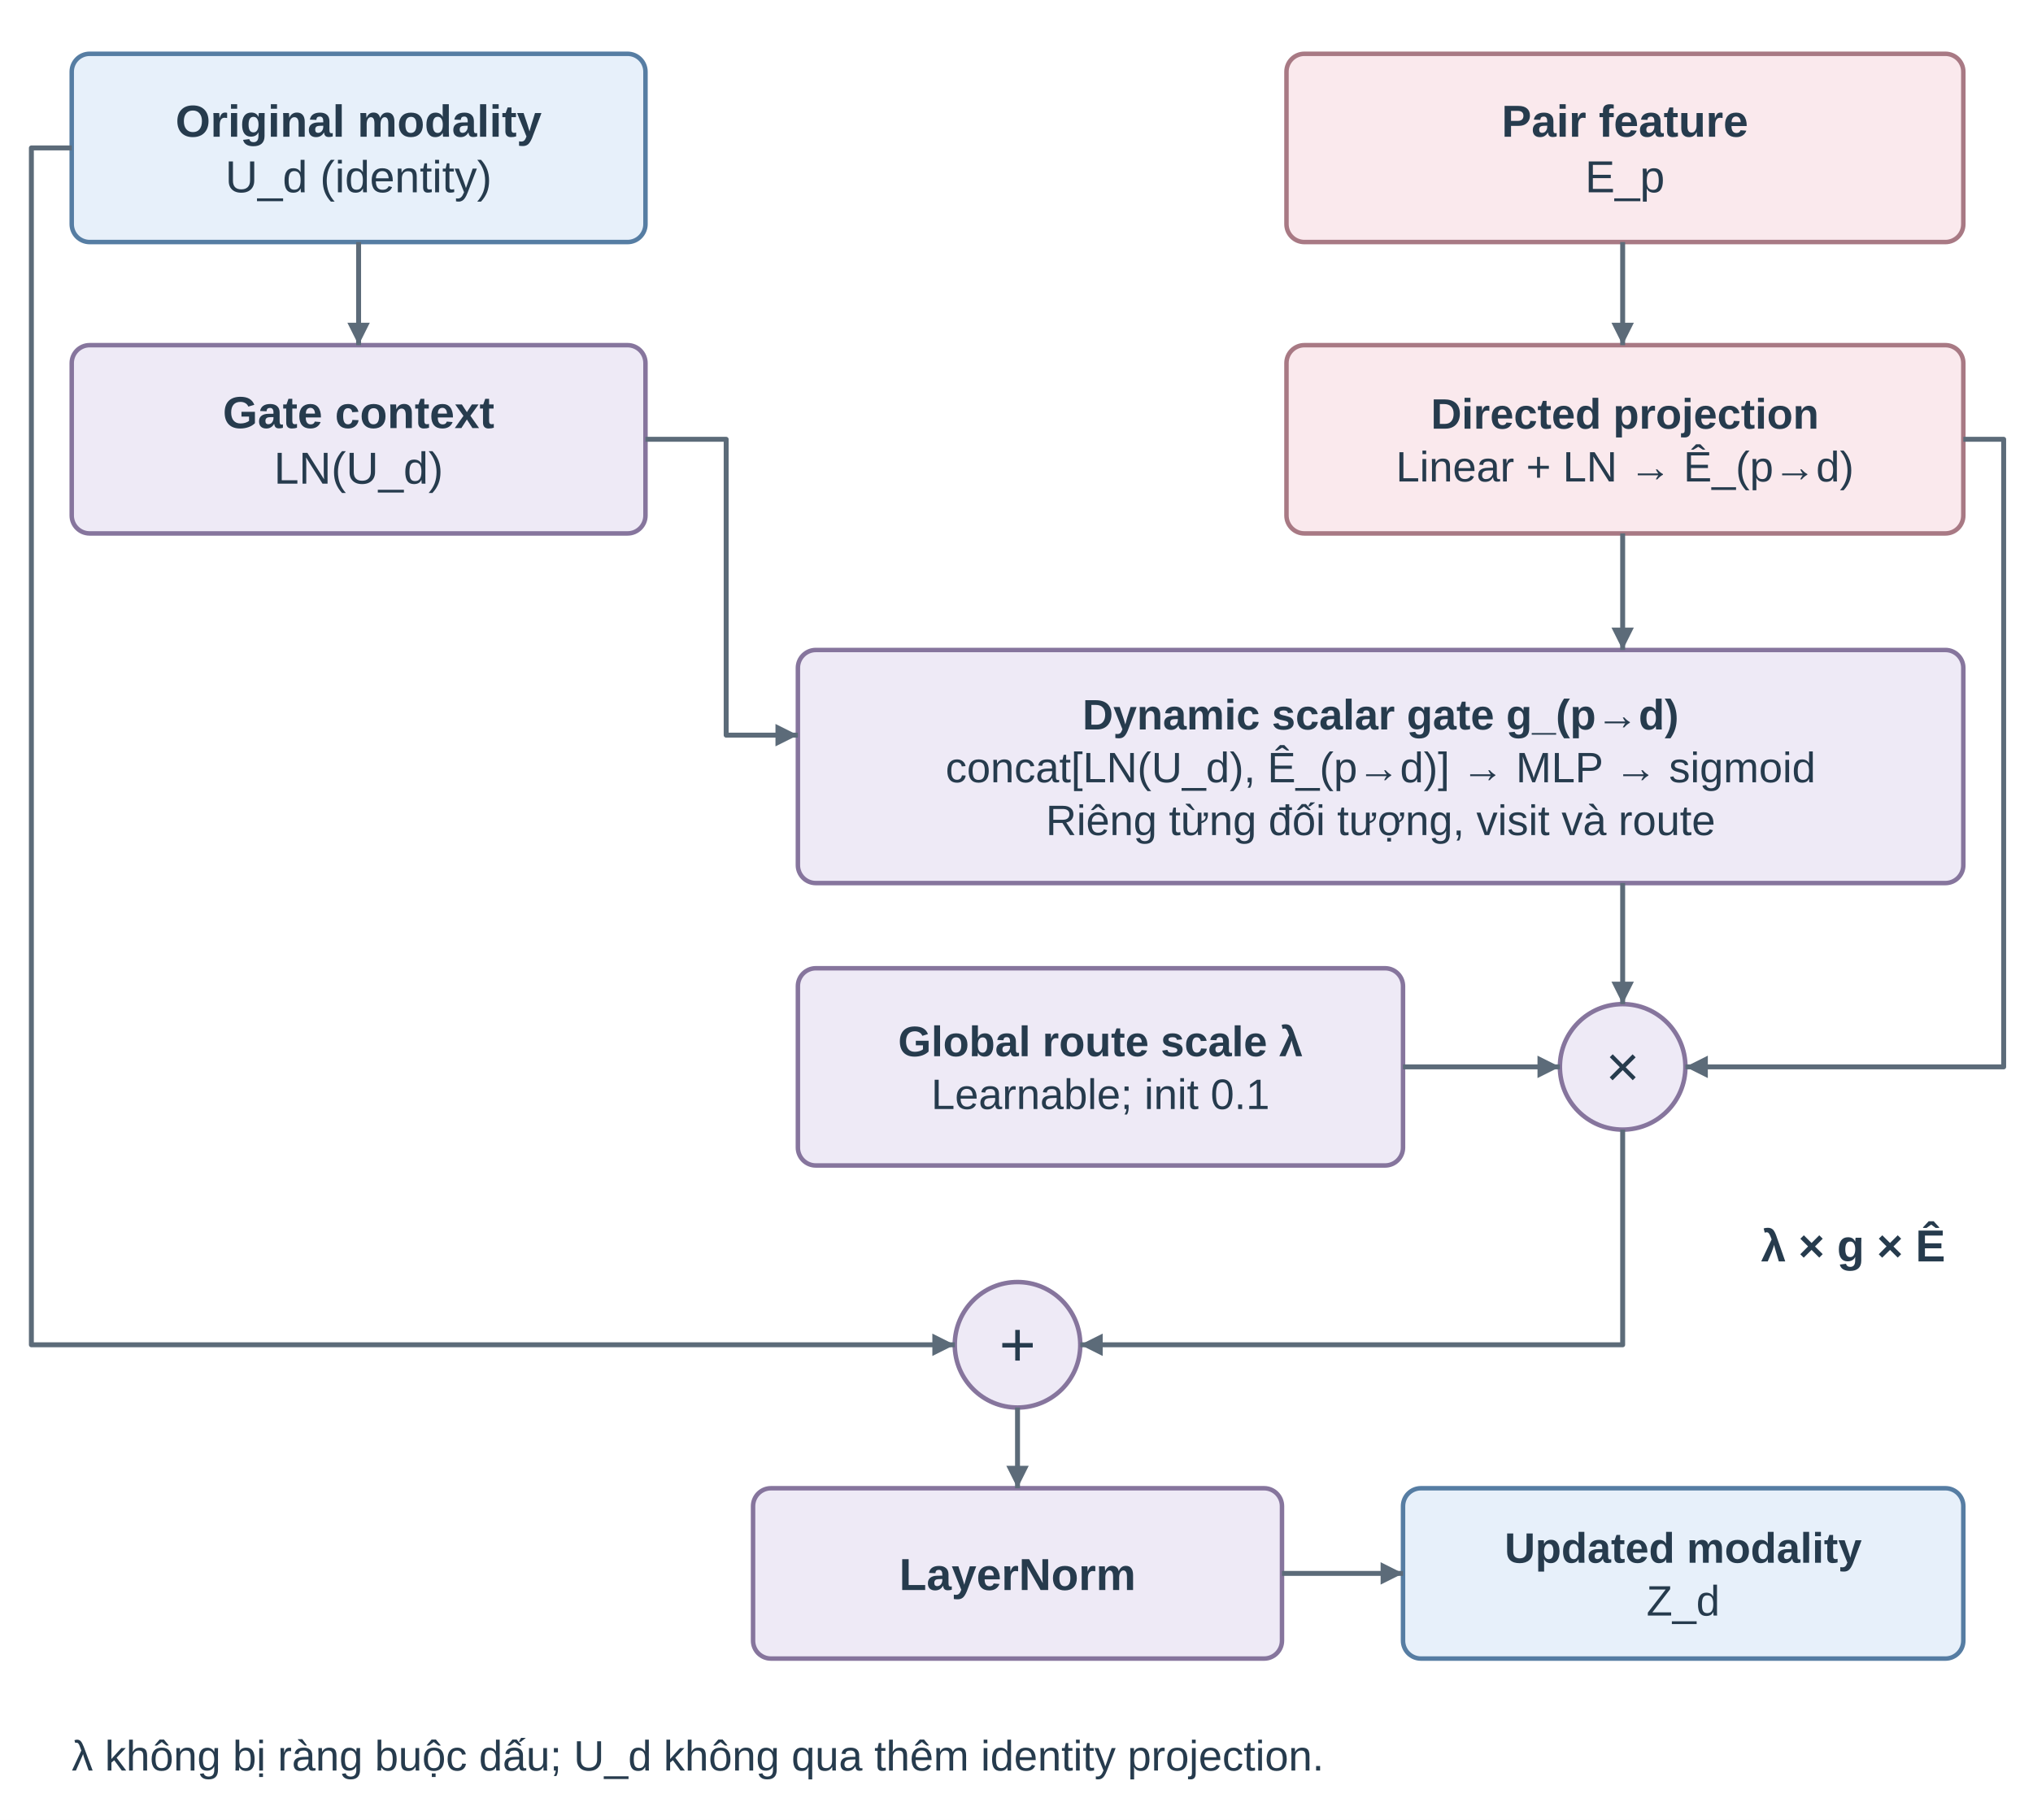
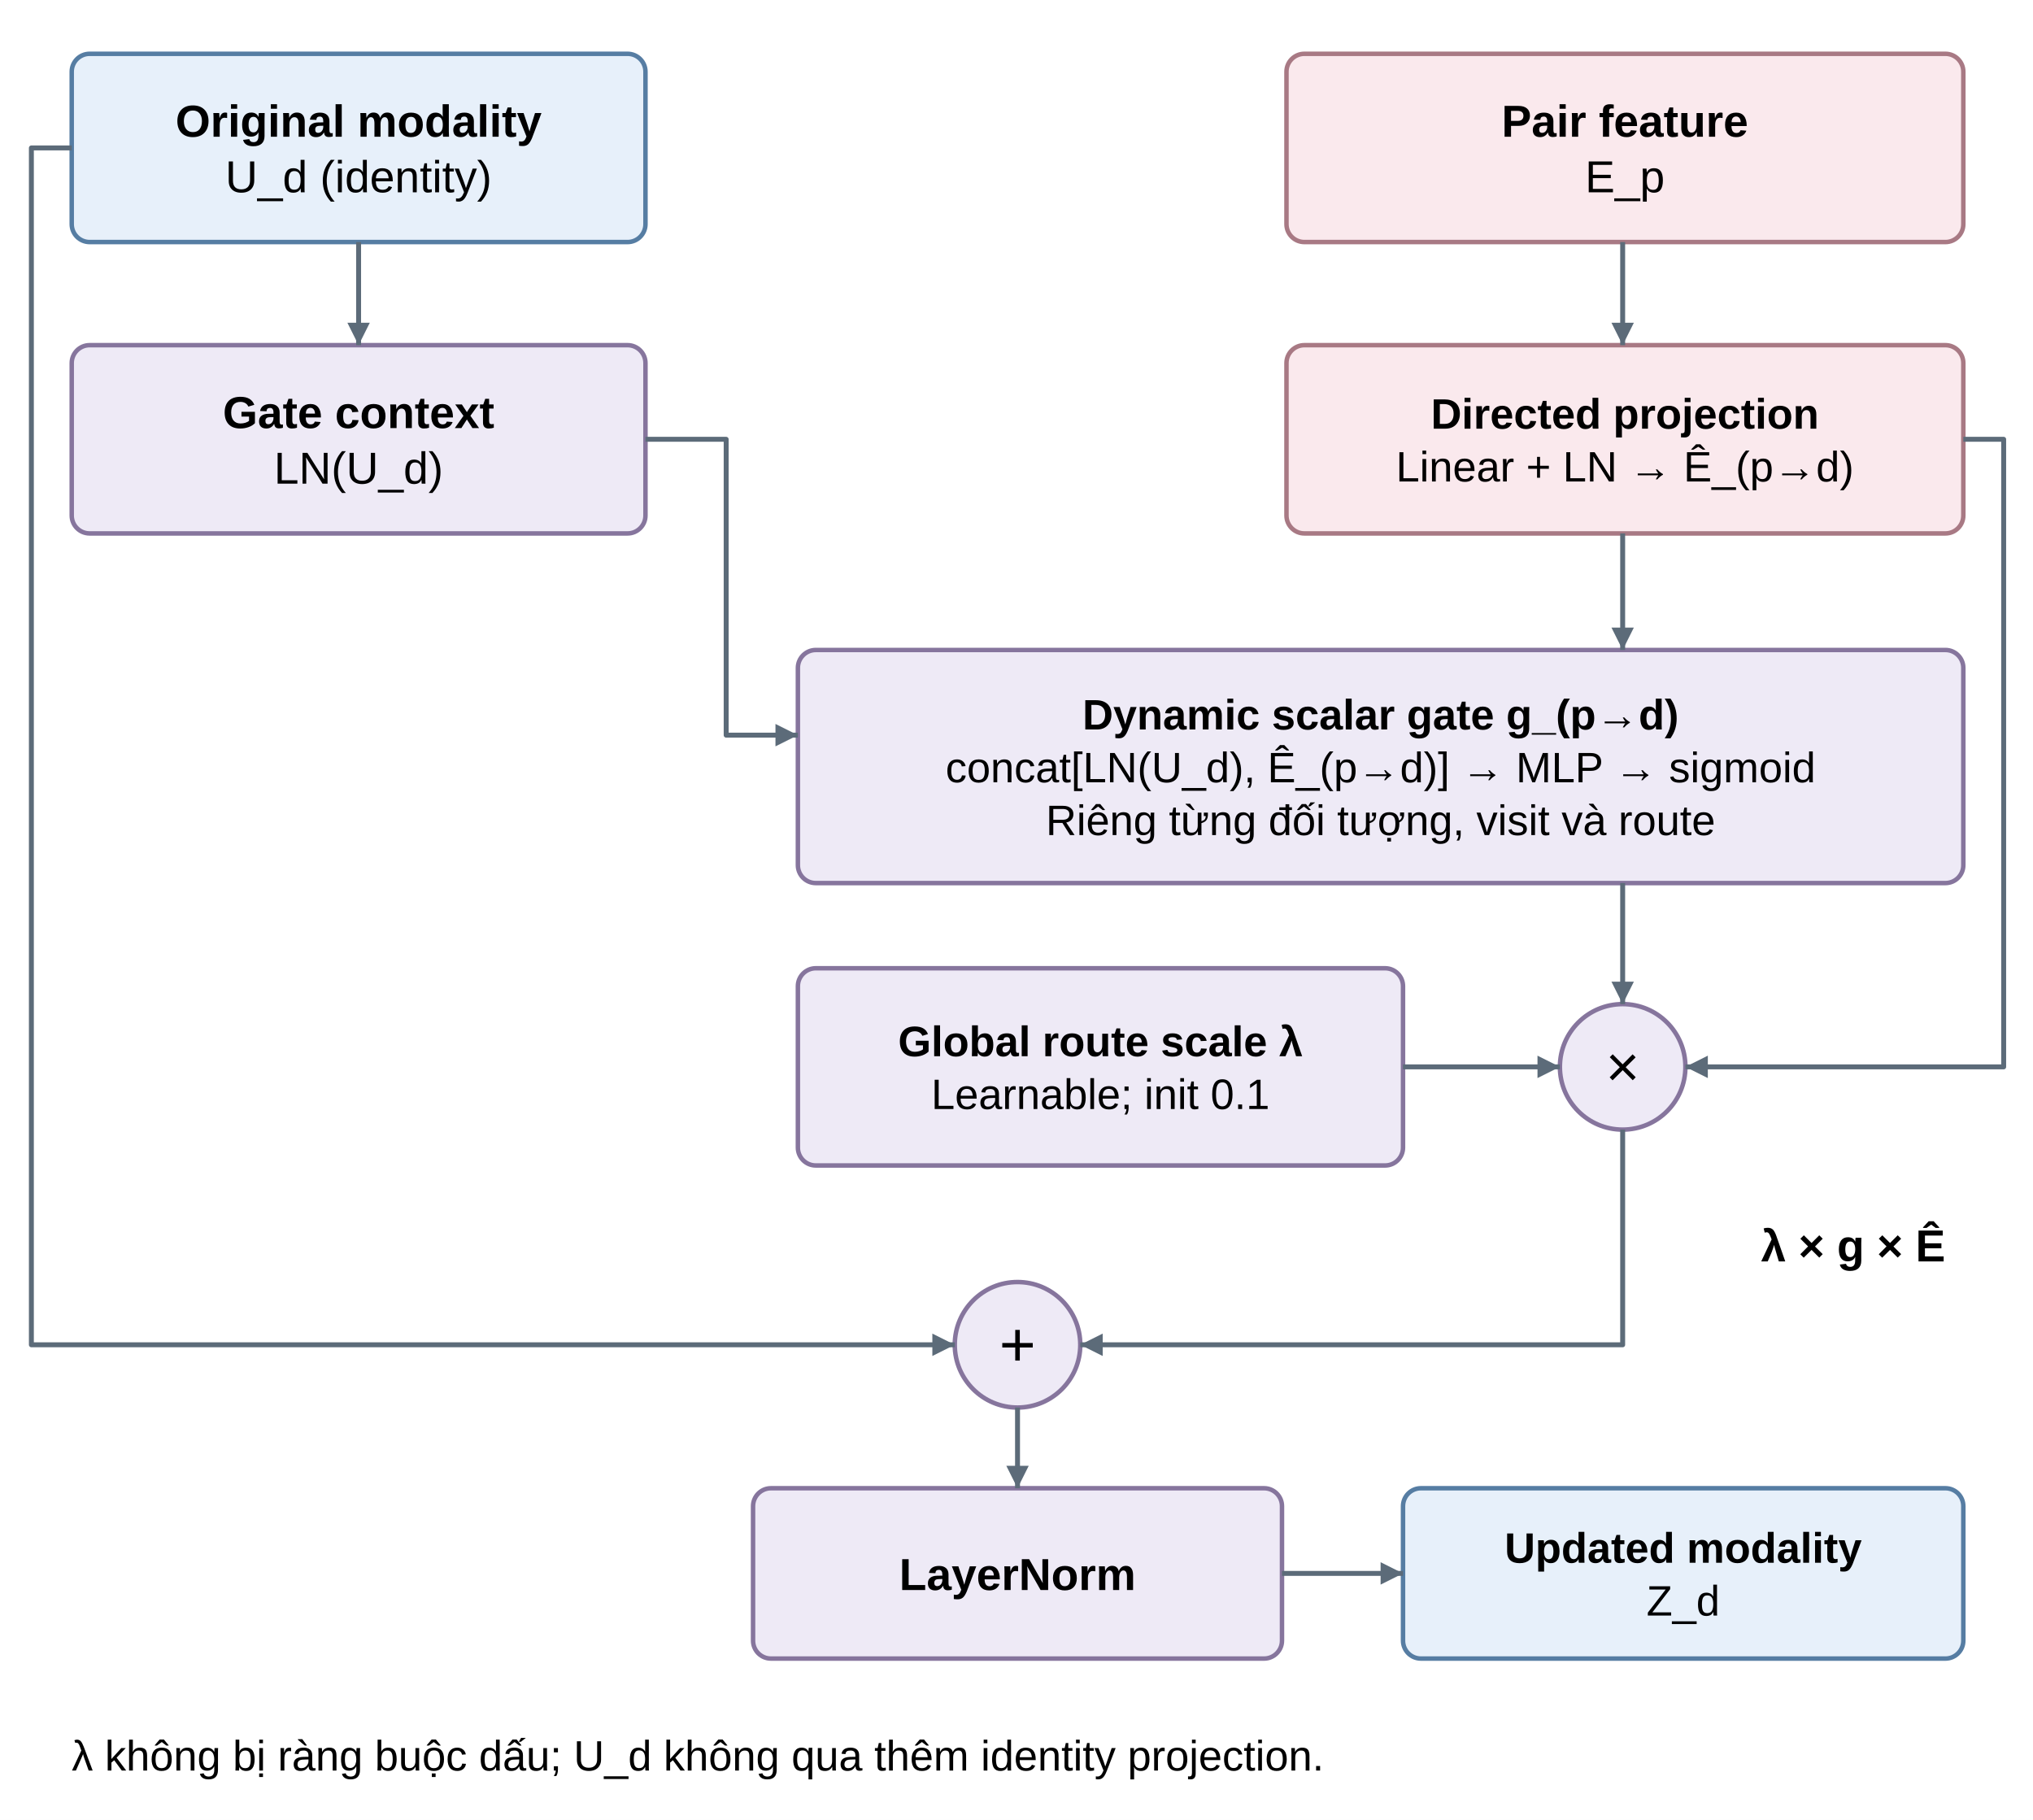
<svg xmlns="http://www.w3.org/2000/svg" width="160mm" height="143.228mm" viewBox="0 0 453.543 406">
  <rect width="100%" height="100%" fill="white" />
  <rect x="16" y="12" width="128" height="42" rx="4" fill="#E7F0FA" stroke="#567DA3" stroke-width="1" />
-   <text x="80.0" y="30.5" font-family="Arial, DejaVu Sans, sans-serif" font-size="10" font-weight="700" text-anchor="middle" fill="#263B4D">Original modality</text>
-   <text x="80.0" y="42.9" font-family="Arial, DejaVu Sans, sans-serif" font-size="10" font-weight="400" text-anchor="middle" fill="#263B4D">U_d (identity)</text>
+   <text x="80.0" y="30.5" font-family="Arial, DejaVu Sans, sans-serif" font-size="10" font-weight="700" text-anchor="middle" fill="#000000">Original modality</text>
+   <text x="80.0" y="42.9" font-family="Arial, DejaVu Sans, sans-serif" font-size="10" font-weight="400" text-anchor="middle" fill="#000000">U_d (identity)</text>
  <rect x="287" y="12" width="151" height="42" rx="4" fill="#FAE9ED" stroke="#A87984" stroke-width="1" />
-   <text x="362.5" y="30.5" font-family="Arial, DejaVu Sans, sans-serif" font-size="10" font-weight="700" text-anchor="middle" fill="#263B4D">Pair feature</text>
-   <text x="362.5" y="42.9" font-family="Arial, DejaVu Sans, sans-serif" font-size="10" font-weight="400" text-anchor="middle" fill="#263B4D">E_p</text>
+   <text x="362.5" y="30.5" font-family="Arial, DejaVu Sans, sans-serif" font-size="10" font-weight="700" text-anchor="middle" fill="#000000">Pair feature</text>
+   <text x="362.5" y="42.9" font-family="Arial, DejaVu Sans, sans-serif" font-size="10" font-weight="400" text-anchor="middle" fill="#000000">E_p</text>
  <rect x="287" y="77" width="151" height="42" rx="4" fill="#FAE9ED" stroke="#A87984" stroke-width="1" />
-   <text x="362.5" y="95.625" font-family="Arial, DejaVu Sans, sans-serif" font-size="9.5" font-weight="700" text-anchor="middle" fill="#263B4D">Directed projection</text>
-   <text x="362.5" y="107.405" font-family="Arial, DejaVu Sans, sans-serif" font-size="9.5" font-weight="400" text-anchor="middle" fill="#263B4D">Linear + LN → Ê_(p→d)</text>
+   <text x="362.5" y="95.625" font-family="Arial, DejaVu Sans, sans-serif" font-size="9.5" font-weight="700" text-anchor="middle" fill="#000000">Directed projection</text>
+   <text x="362.5" y="107.405" font-family="Arial, DejaVu Sans, sans-serif" font-size="9.5" font-weight="400" text-anchor="middle" fill="#000000">Linear + LN → Ê_(p→d)</text>
  <polyline points="362,54 362,77" fill="none" stroke="#5C6B79" stroke-width="1.1" stroke-linejoin="round" />
  <polygon points="362,77 364.5,72.0 359.5,72.0" fill="#5C6B79" />
  <rect x="16" y="77" width="128" height="42" rx="4" fill="#EEEAF6" stroke="#86759D" stroke-width="1" />
-   <text x="80.0" y="95.5" font-family="Arial, DejaVu Sans, sans-serif" font-size="10" font-weight="700" text-anchor="middle" fill="#263B4D">Gate context</text>
-   <text x="80.0" y="107.9" font-family="Arial, DejaVu Sans, sans-serif" font-size="10" font-weight="400" text-anchor="middle" fill="#263B4D">LN(U_d)</text>
+   <text x="80.0" y="95.5" font-family="Arial, DejaVu Sans, sans-serif" font-size="10" font-weight="700" text-anchor="middle" fill="#000000">Gate context</text>
+   <text x="80.0" y="107.9" font-family="Arial, DejaVu Sans, sans-serif" font-size="10" font-weight="400" text-anchor="middle" fill="#000000">LN(U_d)</text>
  <polyline points="80,54 80,77" fill="none" stroke="#5C6B79" stroke-width="1.1" stroke-linejoin="round" />
  <polygon points="80,77 82.5,72.0 77.5,72.0" fill="#5C6B79" />
  <rect x="178" y="145" width="260" height="52" rx="4" fill="#EEEAF6" stroke="#86759D" stroke-width="1" />
-   <text x="308.0" y="162.735" font-family="Arial, DejaVu Sans, sans-serif" font-size="9.5" font-weight="700" text-anchor="middle" fill="#263B4D">Dynamic scalar gate g_(p→d)</text>
-   <text x="308.0" y="174.515" font-family="Arial, DejaVu Sans, sans-serif" font-size="9.5" font-weight="400" text-anchor="middle" fill="#263B4D">concat[LN(U_d), Ê_(p→d)] → MLP → sigmoid</text>
-   <text x="308.0" y="186.295" font-family="Arial, DejaVu Sans, sans-serif" font-size="9.5" font-weight="400" text-anchor="middle" fill="#263B4D">Riêng từng đối tượng, visit và route</text>
+   <text x="308.0" y="162.735" font-family="Arial, DejaVu Sans, sans-serif" font-size="9.5" font-weight="700" text-anchor="middle" fill="#000000">Dynamic scalar gate g_(p→d)</text>
+   <text x="308.0" y="174.515" font-family="Arial, DejaVu Sans, sans-serif" font-size="9.5" font-weight="400" text-anchor="middle" fill="#000000">concat[LN(U_d), Ê_(p→d)] → MLP → sigmoid</text>
+   <text x="308.0" y="186.295" font-family="Arial, DejaVu Sans, sans-serif" font-size="9.5" font-weight="400" text-anchor="middle" fill="#000000">Riêng từng đối tượng, visit và route</text>
  <polyline points="144,98 162,98 162,164 178,164" fill="none" stroke="#5C6B79" stroke-width="1.1" stroke-linejoin="round" />
  <polygon points="178,164 173.0,161.5 173.0,166.5" fill="#5C6B79" />
  <polyline points="362,119 362,145" fill="none" stroke="#5C6B79" stroke-width="1.1" stroke-linejoin="round" />
  <polygon points="362,145 364.5,140.0 359.5,140.0" fill="#5C6B79" />
  <circle cx="362" cy="238" r="14" fill="#EEEAF6" stroke="#86759D" stroke-width="1" />
-   <text x="362" y="242.42" font-family="Arial, DejaVu Sans, sans-serif" font-size="13" font-weight="400" text-anchor="middle" fill="#263B4D">×</text>
+   <text x="362" y="242.42" font-family="Arial, DejaVu Sans, sans-serif" font-size="13" font-weight="400" text-anchor="middle" fill="#000000">×</text>
  <polyline points="362,197 362,224" fill="none" stroke="#5C6B79" stroke-width="1.1" stroke-linejoin="round" />
  <polygon points="362,224 364.5,219.0 359.5,219.0" fill="#5C6B79" />
  <polyline points="438,98 447,98 447,238 376,238" fill="none" stroke="#5C6B79" stroke-width="1.1" stroke-linejoin="round" />
  <polygon points="376,238 381.0,240.5 381.0,235.5" fill="#5C6B79" />
  <rect x="178" y="216" width="135" height="44" rx="4" fill="#EEEAF6" stroke="#86759D" stroke-width="1" />
-   <text x="245.5" y="235.625" font-family="Arial, DejaVu Sans, sans-serif" font-size="9.5" font-weight="700" text-anchor="middle" fill="#263B4D">Global route scale λ</text>
-   <text x="245.5" y="247.405" font-family="Arial, DejaVu Sans, sans-serif" font-size="9.5" font-weight="400" text-anchor="middle" fill="#263B4D">Learnable; init 0.1</text>
+   <text x="245.5" y="235.625" font-family="Arial, DejaVu Sans, sans-serif" font-size="9.5" font-weight="700" text-anchor="middle" fill="#000000">Global route scale λ</text>
+   <text x="245.5" y="247.405" font-family="Arial, DejaVu Sans, sans-serif" font-size="9.5" font-weight="400" text-anchor="middle" fill="#000000">Learnable; init 0.1</text>
  <polyline points="313,238 348,238" fill="none" stroke="#5C6B79" stroke-width="1.1" stroke-linejoin="round" />
  <polygon points="348,238 343.0,235.5 343.0,240.5" fill="#5C6B79" />
-   <text x="434" y="281.4" font-family="Arial, DejaVu Sans, sans-serif" font-size="10" font-weight="700" text-anchor="end" fill="#263B4D">λ × g × Ê</text>
+   <text x="434" y="281.4" font-family="Arial, DejaVu Sans, sans-serif" font-size="10" font-weight="700" text-anchor="end" fill="#000000">λ × g × Ê</text>
  <circle cx="227" cy="300" r="14" fill="#EEEAF6" stroke="#86759D" stroke-width="1" />
-   <text x="227" y="304.76" font-family="Arial, DejaVu Sans, sans-serif" font-size="14" font-weight="400" text-anchor="middle" fill="#263B4D">+</text>
+   <text x="227" y="304.76" font-family="Arial, DejaVu Sans, sans-serif" font-size="14" font-weight="400" text-anchor="middle" fill="#000000">+</text>
  <polyline points="16,33 7,33 7,300 213,300" fill="none" stroke="#5C6B79" stroke-width="1.1" stroke-linejoin="round" />
  <polygon points="213,300 208.0,297.5 208.0,302.5" fill="#5C6B79" />
  <polyline points="362,252 362,300 241,300" fill="none" stroke="#5C6B79" stroke-width="1.1" stroke-linejoin="round" />
  <polygon points="241,300 246.0,302.5 246.0,297.5" fill="#5C6B79" />
  <rect x="168" y="332" width="118" height="38" rx="4" fill="#EEEAF6" stroke="#86759D" stroke-width="1" />
-   <text x="227.0" y="354.7" font-family="Arial, DejaVu Sans, sans-serif" font-size="10" font-weight="700" text-anchor="middle" fill="#263B4D">LayerNorm</text>
+   <text x="227.0" y="354.7" font-family="Arial, DejaVu Sans, sans-serif" font-size="10" font-weight="700" text-anchor="middle" fill="#000000">LayerNorm</text>
  <polyline points="227,314 227,332" fill="none" stroke="#5C6B79" stroke-width="1.1" stroke-linejoin="round" />
  <polygon points="227,332 229.5,327.0 224.5,327.0" fill="#5C6B79" />
  <rect x="313" y="332" width="125" height="38" rx="4" fill="#E7F0FA" stroke="#567DA3" stroke-width="1" />
-   <text x="375.5" y="348.625" font-family="Arial, DejaVu Sans, sans-serif" font-size="9.5" font-weight="700" text-anchor="middle" fill="#263B4D">Updated modality</text>
-   <text x="375.5" y="360.405" font-family="Arial, DejaVu Sans, sans-serif" font-size="9.5" font-weight="400" text-anchor="middle" fill="#263B4D">Z_d</text>
+   <text x="375.5" y="348.625" font-family="Arial, DejaVu Sans, sans-serif" font-size="9.5" font-weight="700" text-anchor="middle" fill="#000000">Updated modality</text>
+   <text x="375.5" y="360.405" font-family="Arial, DejaVu Sans, sans-serif" font-size="9.5" font-weight="400" text-anchor="middle" fill="#000000">Z_d</text>
  <polyline points="286,351 313,351" fill="none" stroke="#5C6B79" stroke-width="1.1" stroke-linejoin="round" />
  <polygon points="313,351 308.0,348.5 308.0,353.5" fill="#5C6B79" />
-   <text x="16" y="394.98" font-family="Arial, DejaVu Sans, sans-serif" font-size="9.5" font-weight="400" text-anchor="start" fill="#263B4D">λ không bị ràng buộc dấu; U_d không qua thêm identity projection.</text>
+   <text x="16" y="394.98" font-family="Arial, DejaVu Sans, sans-serif" font-size="9.5" font-weight="400" text-anchor="start" fill="#000000">λ không bị ràng buộc dấu; U_d không qua thêm identity projection.</text>
</svg>
